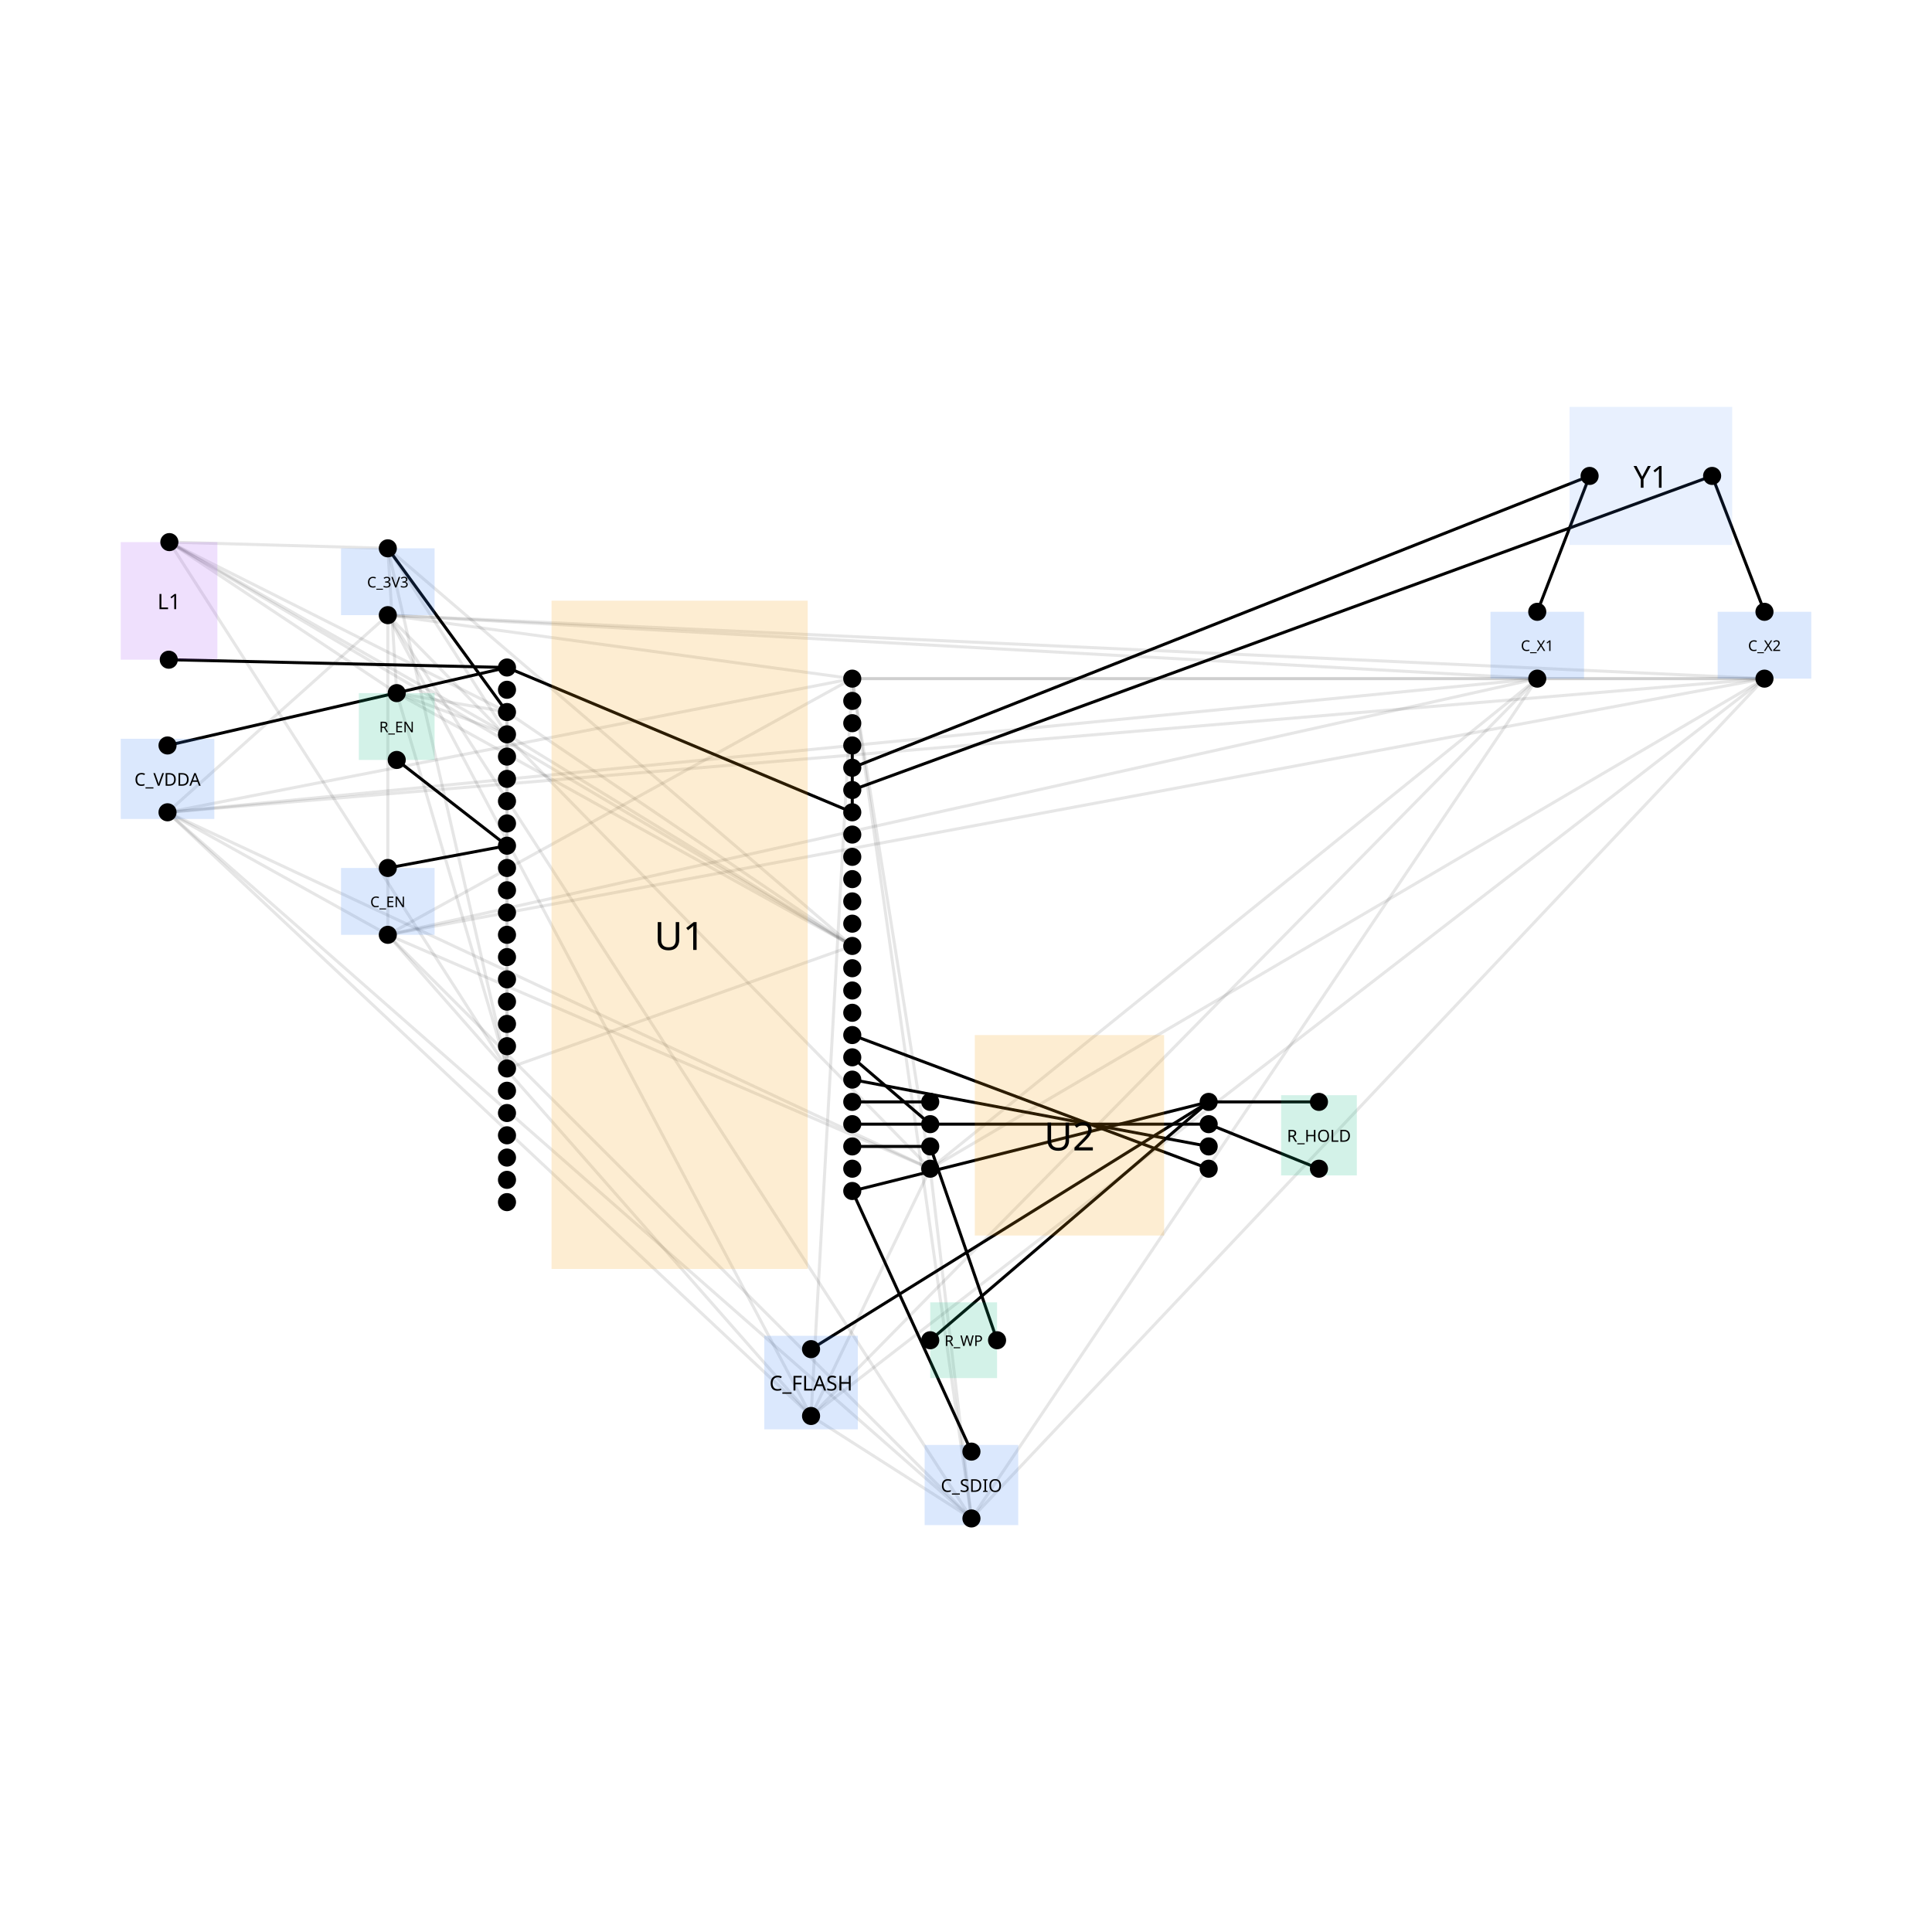
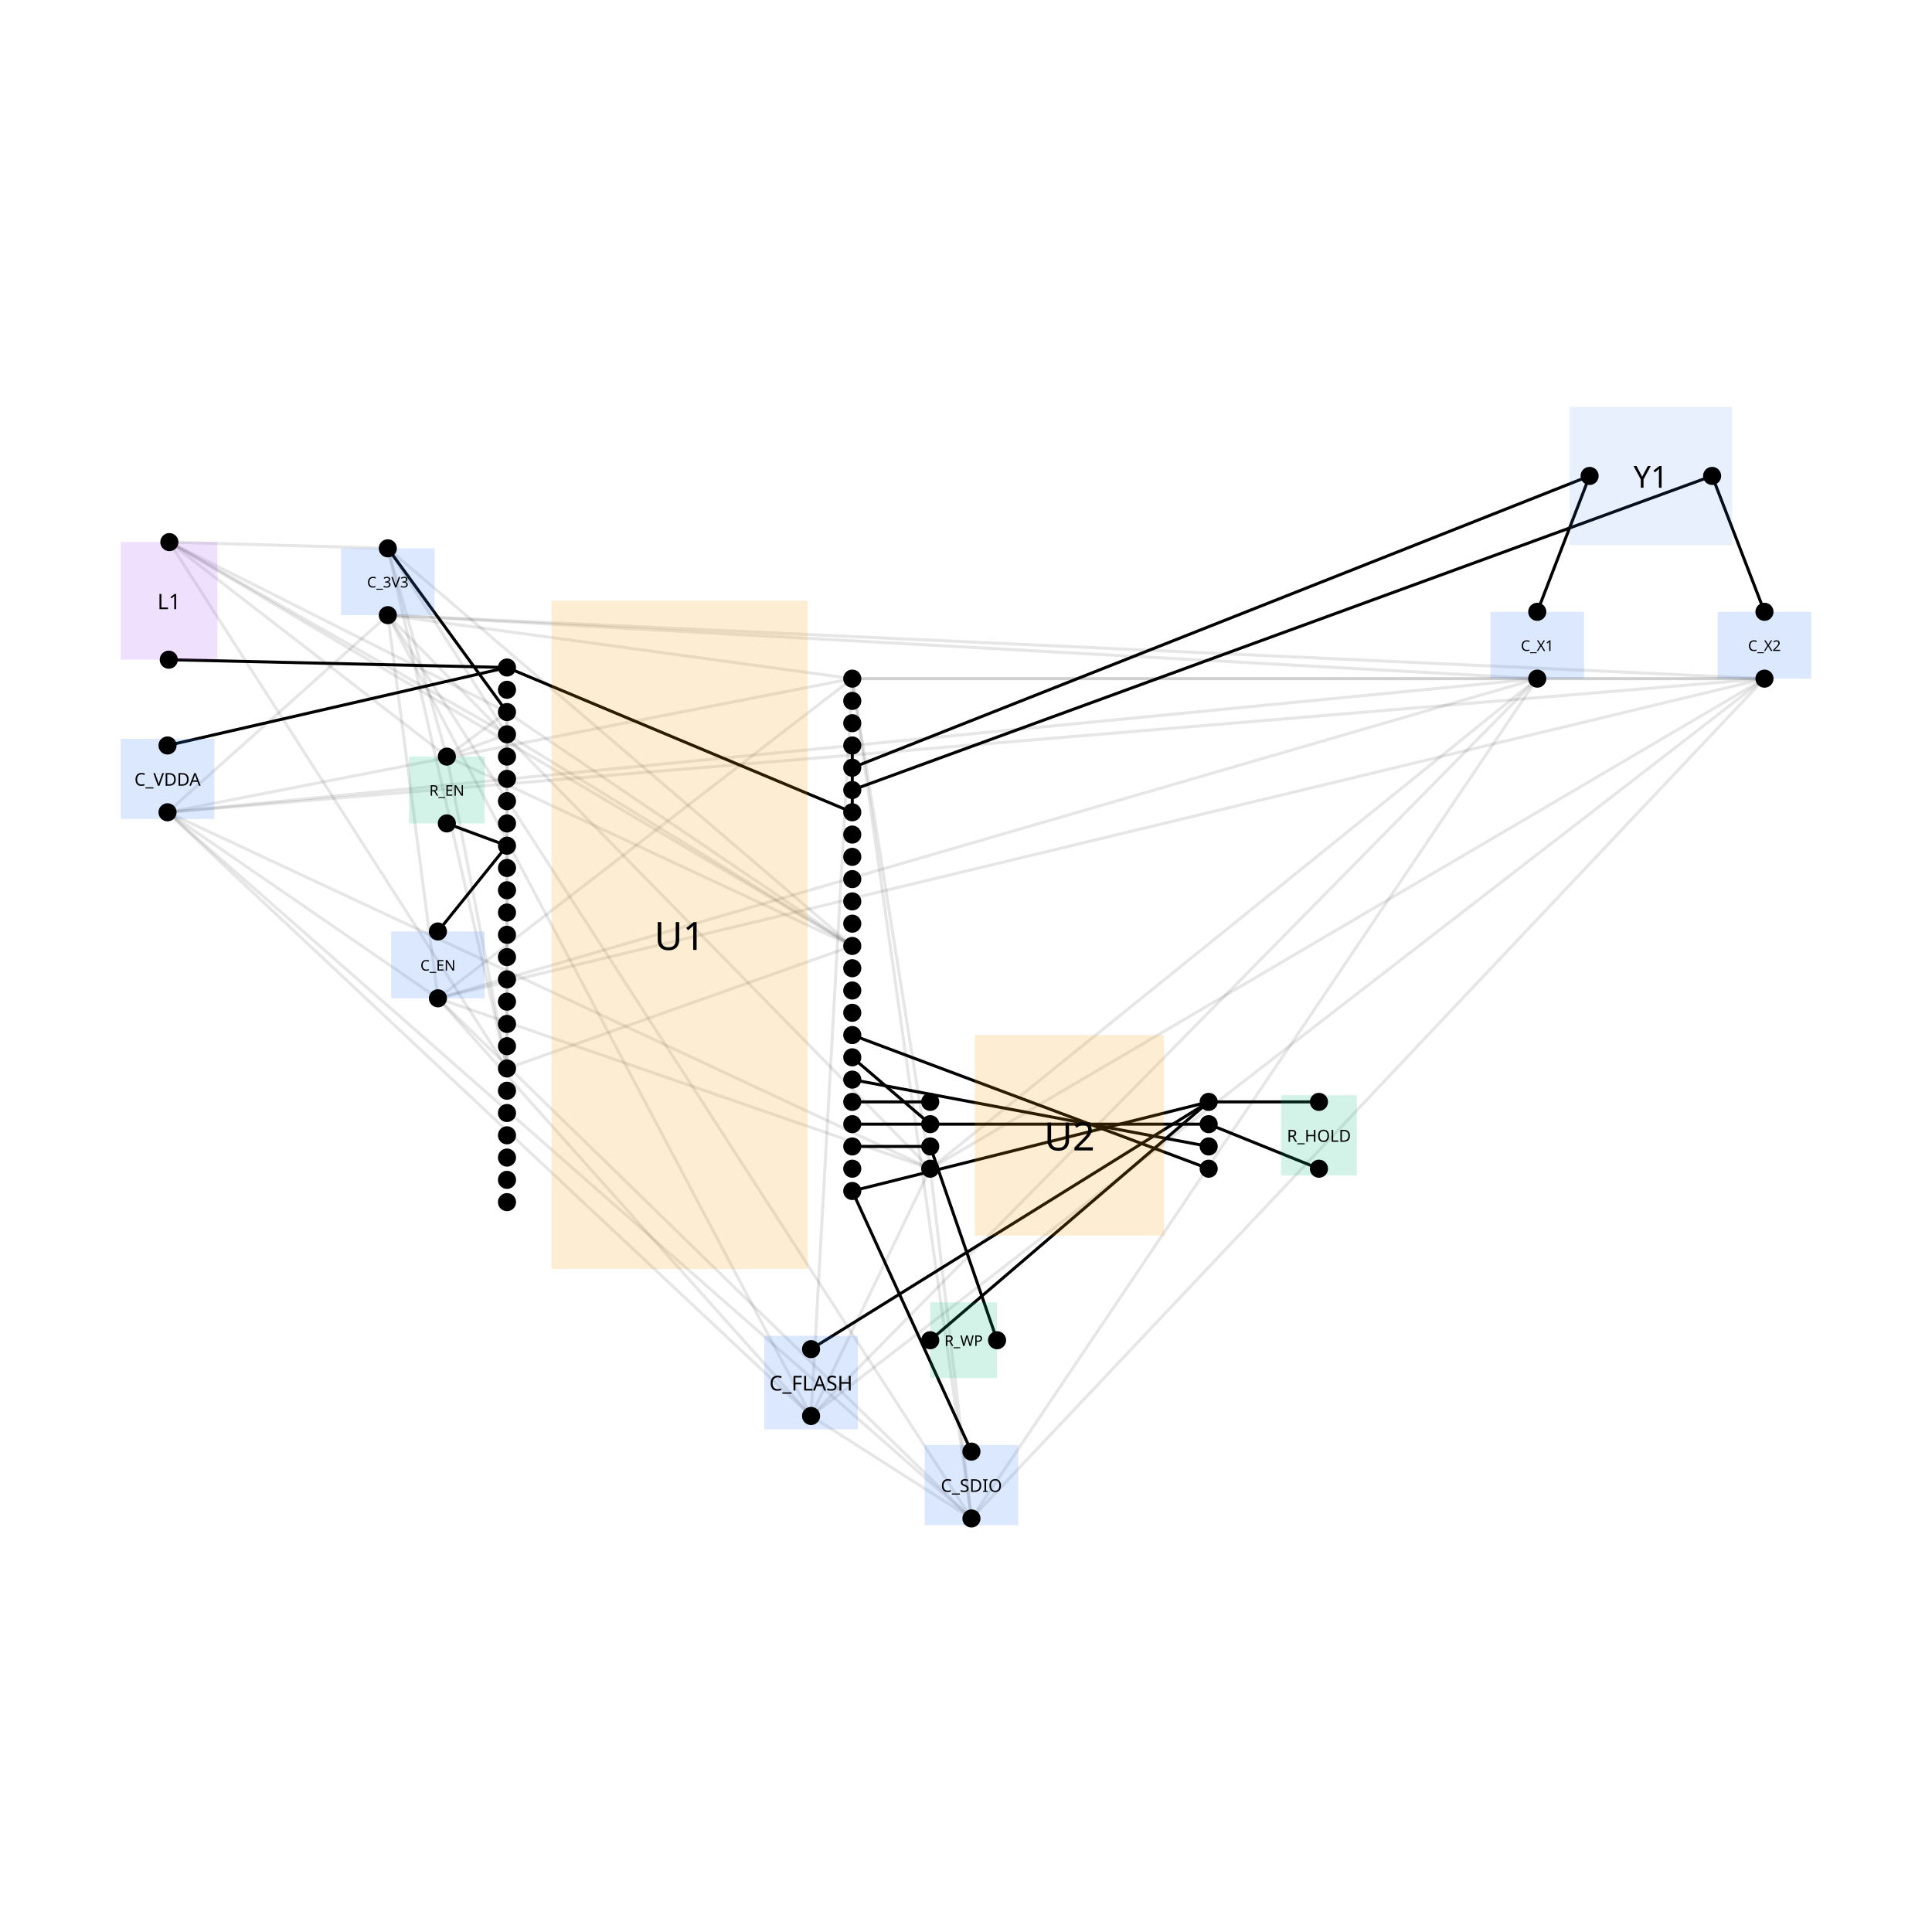
<svg xmlns="http://www.w3.org/2000/svg" width="640" height="640" viewBox="0 0 640 640">
  <rect width="100%" height="100%" fill="white" />
  <g>
    <polyline data-points="-3.0700000000000003,2.8871638750000015 -3.0700000000000003,2.6871638750000013" data-type="line" data-label="" points="167.946,235.877 167.946,243.256" fill="none" stroke="rgba(0,0,0,0.1)" stroke-width="1px" />
  </g>
  <g>
    <polyline data-points="-3.0700000000000003,2.8871638750000015 -3.0700000000000003,-0.3128361249999998" data-type="line" data-label="" points="167.946,235.877 167.946,353.944" fill="none" stroke="rgba(0,0,0,0.1)" stroke-width="1px" />
  </g>
  <g>
    <polyline data-points="-3.0700000000000003,2.8871638750000015 0.03000000000000025,0.7871638749999994" data-type="line" data-label="" points="167.946,235.877 282.324,313.359" fill="none" stroke="rgba(0,0,0,0.1)" stroke-width="1px" />
  </g>
  <g>
    <polyline data-points="-3.0700000000000003,2.8871638750000015 -6.101245799999999,4.412988875000001" data-type="line" data-label="" points="167.946,235.877 56.105,179.58" fill="none" stroke="rgba(0,0,0,0.1)" stroke-width="1px" />
  </g>
  <g>
-     <polyline data-points="-3.0700000000000003,2.8871638750000015 -4.0600000000000005,3.0571638750000014" data-type="line" data-label="" points="167.946,235.877 131.419,229.604" fill="none" stroke="rgba(0,0,0,0.1)" stroke-width="1px" />
+     <polyline data-points="-3.0700000000000003,2.8871638750000015 -3.61,2.487163875000001" data-type="line" data-label="" points="167.946,235.877 148.022,250.635" fill="none" stroke="rgba(0,0,0,0.1)" stroke-width="1px" />
  </g>
  <g>
    <polyline data-points="-3.0700000000000003,2.8871638750000015 -4.140000000000001,4.357163875000001" data-type="line" data-label="" points="167.946,235.877 128.467,181.639" fill="none" stroke="rgba(0,0,0,0.1)" stroke-width="1px" />
  </g>
  <g>
    <polyline data-points="-3.0700000000000003,2.6871638750000013 -3.0700000000000003,-0.3128361249999998" data-type="line" data-label="" points="167.946,243.256 167.946,353.944" fill="none" stroke="rgba(0,0,0,0.1)" stroke-width="1px" />
  </g>
  <g>
    <polyline data-points="-3.0700000000000003,2.6871638750000013 0.03000000000000025,0.7871638749999994" data-type="line" data-label="" points="167.946,243.256 282.324,313.359" fill="none" stroke="rgba(0,0,0,0.1)" stroke-width="1px" />
  </g>
  <g>
    <polyline data-points="-3.0700000000000003,2.6871638750000013 -6.101245799999999,4.412988875000001" data-type="line" data-label="" points="167.946,243.256 56.105,179.58" fill="none" stroke="rgba(0,0,0,0.1)" stroke-width="1px" />
  </g>
  <g>
-     <polyline data-points="-3.0700000000000003,2.6871638750000013 -4.0600000000000005,3.0571638750000014" data-type="line" data-label="" points="167.946,243.256 131.419,229.604" fill="none" stroke="rgba(0,0,0,0.1)" stroke-width="1px" />
+     <polyline data-points="-3.0700000000000003,2.6871638750000013 -3.61,2.487163875000001" data-type="line" data-label="" points="167.946,243.256 148.022,250.635" fill="none" stroke="rgba(0,0,0,0.1)" stroke-width="1px" />
  </g>
  <g>
    <polyline data-points="-3.0700000000000003,2.6871638750000013 -4.140000000000001,4.357163875000001" data-type="line" data-label="" points="167.946,243.256 128.467,181.639" fill="none" stroke="rgba(0,0,0,0.1)" stroke-width="1px" />
  </g>
  <g>
    <polyline data-points="-3.0700000000000003,-0.3128361249999998 0.03000000000000025,0.7871638749999994" data-type="line" data-label="" points="167.946,353.944 282.324,313.359" fill="none" stroke="rgba(0,0,0,0.1)" stroke-width="1px" />
  </g>
  <g>
    <polyline data-points="-3.0700000000000003,-0.3128361249999998 -6.101245799999999,4.412988875000001" data-type="line" data-label="" points="167.946,353.944 56.105,179.58" fill="none" stroke="rgba(0,0,0,0.1)" stroke-width="1px" />
  </g>
  <g>
-     <polyline data-points="-3.0700000000000003,-0.3128361249999998 -4.0600000000000005,3.0571638750000014" data-type="line" data-label="" points="167.946,353.944 131.419,229.604" fill="none" stroke="rgba(0,0,0,0.1)" stroke-width="1px" />
+     <polyline data-points="-3.0700000000000003,-0.3128361249999998 -3.61,2.487163875000001" data-type="line" data-label="" points="167.946,353.944 148.022,250.635" fill="none" stroke="rgba(0,0,0,0.1)" stroke-width="1px" />
  </g>
  <g>
    <polyline data-points="-3.0700000000000003,-0.3128361249999998 -4.140000000000001,4.357163875000001" data-type="line" data-label="" points="167.946,353.944 128.467,181.639" fill="none" stroke="rgba(0,0,0,0.1)" stroke-width="1px" />
  </g>
  <g>
    <polyline data-points="0.03000000000000025,0.7871638749999994 -6.101245799999999,4.412988875000001" data-type="line" data-label="" points="282.324,313.359 56.105,179.58" fill="none" stroke="rgba(0,0,0,0.1)" stroke-width="1px" />
  </g>
  <g>
-     <polyline data-points="0.03000000000000025,0.7871638749999994 -4.0600000000000005,3.0571638750000014" data-type="line" data-label="" points="282.324,313.359 131.419,229.604" fill="none" stroke="rgba(0,0,0,0.1)" stroke-width="1px" />
+     <polyline data-points="0.03000000000000025,0.7871638749999994 -3.61,2.487163875000001" data-type="line" data-label="" points="282.324,313.359 148.022,250.635" fill="none" stroke="rgba(0,0,0,0.1)" stroke-width="1px" />
  </g>
  <g>
    <polyline data-points="0.03000000000000025,0.7871638749999994 -4.140000000000001,4.357163875000001" data-type="line" data-label="" points="282.324,313.359 128.467,181.639" fill="none" stroke="rgba(0,0,0,0.1)" stroke-width="1px" />
  </g>
  <g>
-     <polyline data-points="-6.101245799999999,4.412988875000001 -4.0600000000000005,3.0571638750000014" data-type="line" data-label="" points="56.105,179.58 131.419,229.604" fill="none" stroke="rgba(0,0,0,0.1)" stroke-width="1px" />
+     <polyline data-points="-6.101245799999999,4.412988875000001 -3.61,2.487163875000001" data-type="line" data-label="" points="56.105,179.58 148.022,250.635" fill="none" stroke="rgba(0,0,0,0.1)" stroke-width="1px" />
  </g>
  <g>
    <polyline data-points="-6.101245799999999,4.412988875000001 -4.140000000000001,4.357163875000001" data-type="line" data-label="" points="56.105,179.58 128.467,181.639" fill="none" stroke="rgba(0,0,0,0.1)" stroke-width="1px" />
  </g>
  <g>
-     <polyline data-points="-4.0600000000000005,3.0571638750000014 -4.140000000000001,4.357163875000001" data-type="line" data-label="" points="131.419,229.604 128.467,181.639" fill="none" stroke="rgba(0,0,0,0.1)" stroke-width="1px" />
+     <polyline data-points="-3.61,2.487163875000001 -4.140000000000001,4.357163875000001" data-type="line" data-label="" points="148.022,250.635 128.467,181.639" fill="none" stroke="rgba(0,0,0,0.1)" stroke-width="1px" />
  </g>
  <g>
    <polyline data-points="0.03000000000000025,3.1871638750000013 0.73,-1.2128361250000004" data-type="line" data-label="" points="282.324,224.808 308.152,387.151" fill="none" stroke="rgba(0,0,0,0.1)" stroke-width="1px" />
  </g>
  <g>
-     <polyline data-points="0.03000000000000025,3.1871638750000013 -4.140000000000001,0.8871638750000013" data-type="line" data-label="" points="282.324,224.808 128.467,309.669" fill="none" stroke="rgba(0,0,0,0.1)" stroke-width="1px" />
+     <polyline data-points="0.03000000000000025,3.1871638750000013 -3.69,0.3171638750000008" data-type="line" data-label="" points="282.324,224.808 145.071,330.7" fill="none" stroke="rgba(0,0,0,0.1)" stroke-width="1px" />
  </g>
  <g>
    <polyline data-points="0.03000000000000025,3.1871638750000013 6.1800000000000015,3.187163875" data-type="line" data-label="" points="282.324,224.808 509.236,224.808" fill="none" stroke="rgba(0,0,0,0.1)" stroke-width="1px" />
  </g>
  <g>
    <polyline data-points="0.03000000000000025,3.1871638750000013 8.22,3.187163875" data-type="line" data-label="" points="282.324,224.808 584.504,224.808" fill="none" stroke="rgba(0,0,0,0.1)" stroke-width="1px" />
  </g>
  <g>
    <polyline data-points="0.03000000000000025,3.1871638750000013 -6.117740700000001,1.9871638750000005" data-type="line" data-label="" points="282.324,224.808 55.496,269.083" fill="none" stroke="rgba(0,0,0,0.1)" stroke-width="1px" />
  </g>
  <g>
    <polyline data-points="0.03000000000000025,3.1871638750000013 -4.140000000000001,3.7571638750000016" data-type="line" data-label="" points="282.324,224.808 128.467,203.777" fill="none" stroke="rgba(0,0,0,0.1)" stroke-width="1px" />
  </g>
  <g>
    <polyline data-points="0.03000000000000025,3.1871638750000013 1.1,-4.352836125" data-type="line" data-label="" points="282.324,224.808 321.803,503.005" fill="none" stroke="rgba(0,0,0,0.1)" stroke-width="1px" />
  </g>
  <g>
    <polyline data-points="0.03000000000000025,3.1871638750000013 -0.33999999999999947,-3.4328361250000006" data-type="line" data-label="" points="282.324,224.808 268.673,469.06" fill="none" stroke="rgba(0,0,0,0.1)" stroke-width="1px" />
  </g>
  <g>
-     <polyline data-points="0.73,-1.2128361250000004 -4.140000000000001,0.8871638750000013" data-type="line" data-label="" points="308.152,387.151 128.467,309.669" fill="none" stroke="rgba(0,0,0,0.1)" stroke-width="1px" />
+     <polyline data-points="0.73,-1.2128361250000004 -3.69,0.3171638750000008" data-type="line" data-label="" points="308.152,387.151 145.071,330.7" fill="none" stroke="rgba(0,0,0,0.1)" stroke-width="1px" />
  </g>
  <g>
    <polyline data-points="0.73,-1.2128361250000004 6.1800000000000015,3.187163875" data-type="line" data-label="" points="308.152,387.151 509.236,224.808" fill="none" stroke="rgba(0,0,0,0.1)" stroke-width="1px" />
  </g>
  <g>
    <polyline data-points="0.73,-1.2128361250000004 8.22,3.187163875" data-type="line" data-label="" points="308.152,387.151 584.504,224.808" fill="none" stroke="rgba(0,0,0,0.1)" stroke-width="1px" />
  </g>
  <g>
    <polyline data-points="0.73,-1.2128361250000004 -6.117740700000001,1.9871638750000005" data-type="line" data-label="" points="308.152,387.151 55.496,269.083" fill="none" stroke="rgba(0,0,0,0.1)" stroke-width="1px" />
  </g>
  <g>
    <polyline data-points="0.73,-1.2128361250000004 -4.140000000000001,3.7571638750000016" data-type="line" data-label="" points="308.152,387.151 128.467,203.777" fill="none" stroke="rgba(0,0,0,0.1)" stroke-width="1px" />
  </g>
  <g>
    <polyline data-points="0.73,-1.2128361250000004 1.1,-4.352836125" data-type="line" data-label="" points="308.152,387.151 321.803,503.005" fill="none" stroke="rgba(0,0,0,0.1)" stroke-width="1px" />
  </g>
  <g>
    <polyline data-points="0.73,-1.2128361250000004 -0.33999999999999947,-3.4328361250000006" data-type="line" data-label="" points="308.152,387.151 268.673,469.06" fill="none" stroke="rgba(0,0,0,0.1)" stroke-width="1px" />
  </g>
  <g>
-     <polyline data-points="-4.140000000000001,0.8871638750000013 6.1800000000000015,3.187163875" data-type="line" data-label="" points="128.467,309.669 509.236,224.808" fill="none" stroke="rgba(0,0,0,0.1)" stroke-width="1px" />
-   </g>
-   <g>
-     <polyline data-points="-4.140000000000001,0.8871638750000013 8.22,3.187163875" data-type="line" data-label="" points="128.467,309.669 584.504,224.808" fill="none" stroke="rgba(0,0,0,0.1)" stroke-width="1px" />
-   </g>
-   <g>
-     <polyline data-points="-4.140000000000001,0.8871638750000013 -6.117740700000001,1.9871638750000005" data-type="line" data-label="" points="128.467,309.669 55.496,269.083" fill="none" stroke="rgba(0,0,0,0.1)" stroke-width="1px" />
-   </g>
-   <g>
-     <polyline data-points="-4.140000000000001,0.8871638750000013 -4.140000000000001,3.7571638750000016" data-type="line" data-label="" points="128.467,309.669 128.467,203.777" fill="none" stroke="rgba(0,0,0,0.1)" stroke-width="1px" />
-   </g>
-   <g>
-     <polyline data-points="-4.140000000000001,0.8871638750000013 1.1,-4.352836125" data-type="line" data-label="" points="128.467,309.669 321.803,503.005" fill="none" stroke="rgba(0,0,0,0.1)" stroke-width="1px" />
-   </g>
-   <g>
-     <polyline data-points="-4.140000000000001,0.8871638750000013 -0.33999999999999947,-3.4328361250000006" data-type="line" data-label="" points="128.467,309.669 268.673,469.06" fill="none" stroke="rgba(0,0,0,0.1)" stroke-width="1px" />
+     <polyline data-points="-3.69,0.3171638750000008 6.1800000000000015,3.187163875" data-type="line" data-label="" points="145.071,330.7 509.236,224.808" fill="none" stroke="rgba(0,0,0,0.1)" stroke-width="1px" />
+   </g>
+   <g>
+     <polyline data-points="-3.69,0.3171638750000008 8.22,3.187163875" data-type="line" data-label="" points="145.071,330.7 584.504,224.808" fill="none" stroke="rgba(0,0,0,0.1)" stroke-width="1px" />
+   </g>
+   <g>
+     <polyline data-points="-3.69,0.3171638750000008 -6.117740700000001,1.9871638750000005" data-type="line" data-label="" points="145.071,330.7 55.496,269.083" fill="none" stroke="rgba(0,0,0,0.1)" stroke-width="1px" />
+   </g>
+   <g>
+     <polyline data-points="-3.69,0.3171638750000008 -4.140000000000001,3.7571638750000016" data-type="line" data-label="" points="145.071,330.7 128.467,203.777" fill="none" stroke="rgba(0,0,0,0.1)" stroke-width="1px" />
+   </g>
+   <g>
+     <polyline data-points="-3.69,0.3171638750000008 1.1,-4.352836125" data-type="line" data-label="" points="145.071,330.7 321.803,503.005" fill="none" stroke="rgba(0,0,0,0.1)" stroke-width="1px" />
+   </g>
+   <g>
+     <polyline data-points="-3.69,0.3171638750000008 -0.33999999999999947,-3.4328361250000006" data-type="line" data-label="" points="145.071,330.7 268.673,469.06" fill="none" stroke="rgba(0,0,0,0.1)" stroke-width="1px" />
  </g>
  <g>
    <polyline data-points="6.1800000000000015,3.187163875 8.22,3.187163875" data-type="line" data-label="" points="509.236,224.808 584.504,224.808" fill="none" stroke="rgba(0,0,0,0.1)" stroke-width="1px" />
  </g>
  <g>
    <polyline data-points="6.1800000000000015,3.187163875 -6.117740700000001,1.9871638750000005" data-type="line" data-label="" points="509.236,224.808 55.496,269.083" fill="none" stroke="rgba(0,0,0,0.1)" stroke-width="1px" />
  </g>
  <g>
    <polyline data-points="6.1800000000000015,3.187163875 -4.140000000000001,3.7571638750000016" data-type="line" data-label="" points="509.236,224.808 128.467,203.777" fill="none" stroke="rgba(0,0,0,0.1)" stroke-width="1px" />
  </g>
  <g>
    <polyline data-points="6.1800000000000015,3.187163875 1.1,-4.352836125" data-type="line" data-label="" points="509.236,224.808 321.803,503.005" fill="none" stroke="rgba(0,0,0,0.1)" stroke-width="1px" />
  </g>
  <g>
    <polyline data-points="6.1800000000000015,3.187163875 -0.33999999999999947,-3.4328361250000006" data-type="line" data-label="" points="509.236,224.808 268.673,469.06" fill="none" stroke="rgba(0,0,0,0.1)" stroke-width="1px" />
  </g>
  <g>
    <polyline data-points="8.22,3.187163875 -6.117740700000001,1.9871638750000005" data-type="line" data-label="" points="584.504,224.808 55.496,269.083" fill="none" stroke="rgba(0,0,0,0.1)" stroke-width="1px" />
  </g>
  <g>
    <polyline data-points="8.22,3.187163875 -4.140000000000001,3.7571638750000016" data-type="line" data-label="" points="584.504,224.808 128.467,203.777" fill="none" stroke="rgba(0,0,0,0.1)" stroke-width="1px" />
  </g>
  <g>
    <polyline data-points="8.22,3.187163875 1.1,-4.352836125" data-type="line" data-label="" points="584.504,224.808 321.803,503.005" fill="none" stroke="rgba(0,0,0,0.1)" stroke-width="1px" />
  </g>
  <g>
    <polyline data-points="8.22,3.187163875 -0.33999999999999947,-3.4328361250000006" data-type="line" data-label="" points="584.504,224.808 268.673,469.06" fill="none" stroke="rgba(0,0,0,0.1)" stroke-width="1px" />
  </g>
  <g>
    <polyline data-points="-6.117740700000001,1.9871638750000005 -4.140000000000001,3.7571638750000016" data-type="line" data-label="" points="55.496,269.083 128.467,203.777" fill="none" stroke="rgba(0,0,0,0.1)" stroke-width="1px" />
  </g>
  <g>
    <polyline data-points="-6.117740700000001,1.9871638750000005 1.1,-4.352836125" data-type="line" data-label="" points="55.496,269.083 321.803,503.005" fill="none" stroke="rgba(0,0,0,0.1)" stroke-width="1px" />
  </g>
  <g>
    <polyline data-points="-6.117740700000001,1.9871638750000005 -0.33999999999999947,-3.4328361250000006" data-type="line" data-label="" points="55.496,269.083 268.673,469.06" fill="none" stroke="rgba(0,0,0,0.1)" stroke-width="1px" />
  </g>
  <g>
    <polyline data-points="-4.140000000000001,3.7571638750000016 1.1,-4.352836125" data-type="line" data-label="" points="128.467,203.777 321.803,503.005" fill="none" stroke="rgba(0,0,0,0.1)" stroke-width="1px" />
  </g>
  <g>
    <polyline data-points="-4.140000000000001,3.7571638750000016 -0.33999999999999947,-3.4328361250000006" data-type="line" data-label="" points="128.467,203.777 268.673,469.06" fill="none" stroke="rgba(0,0,0,0.1)" stroke-width="1px" />
  </g>
  <g>
    <polyline data-points="1.1,-4.352836125 -0.33999999999999947,-3.4328361250000006" data-type="line" data-label="" points="321.803,503.005 268.673,469.06" fill="none" stroke="rgba(0,0,0,0.1)" stroke-width="1px" />
  </g>
  <g>
    <polyline data-points="-6.1064948999999995,3.3571638750000004 -3.0700000000000003,3.287163875000001" data-type="line" data-label="" points="55.911,218.536 167.946,221.118" fill="none" stroke="black" stroke-width="1px" />
  </g>
  <g>
    <polyline data-points="-3.0700000000000003,3.287163875000001 0.03000000000000025,1.9871638750000005" data-type="line" data-label="" points="167.946,221.118 282.324,269.083" fill="none" stroke="black" stroke-width="1px" />
  </g>
  <g>
    <polyline data-points="0.03000000000000025,1.9871638750000005 0.03000000000000025,2.587163875000001" data-type="line" data-label="" points="282.324,269.083 282.324,246.946" fill="none" stroke="black" stroke-width="1px" />
  </g>
  <g>
    <polyline data-points="-3.0700000000000003,3.287163875000001 -6.117740700000001,2.5871638750000003" data-type="line" data-label="" points="167.946,221.118 55.496,246.946" fill="none" stroke="black" stroke-width="1px" />
  </g>
  <g>
    <polyline data-points="-3.0700000000000003,2.8871638750000015 -4.140000000000001,4.357163875000001" data-type="line" data-label="" points="167.946,235.877 128.467,181.639" fill="none" stroke="black" stroke-width="1px" />
  </g>
  <g>
-     <polyline data-points="-4.0600000000000005,2.4571638750000018 -3.0700000000000003,1.6871638750000013" data-type="line" data-label="" points="131.419,251.742 167.946,280.152" fill="none" stroke="black" stroke-width="1px" />
-   </g>
-   <g>
-     <polyline data-points="-3.0700000000000003,1.6871638750000013 -4.140000000000001,1.4871638750000014" data-type="line" data-label="" points="167.946,280.152 128.467,287.531" fill="none" stroke="black" stroke-width="1px" />
+     <polyline data-points="-3.61,1.8871638750000013 -3.0700000000000003,1.6871638750000013" data-type="line" data-label="" points="148.022,272.773 167.946,280.152" fill="none" stroke="black" stroke-width="1px" />
+   </g>
+   <g>
+     <polyline data-points="-3.0700000000000003,1.6871638750000013 -3.69,0.9171638750000008" data-type="line" data-label="" points="167.946,280.152 145.071,308.562" fill="none" stroke="black" stroke-width="1px" />
  </g>
  <g>
    <polyline data-points="0.03000000000000025,-1.4128361250000003 1.1,-3.752836125" data-type="line" data-label="" points="282.324,394.53 321.803,480.867" fill="none" stroke="black" stroke-width="1px" />
  </g>
  <g>
    <polyline data-points="0.03000000000000025,-1.4128361250000003 3.23,-0.6128361250000003" data-type="line" data-label="" points="282.324,394.53 400.392,365.013" fill="none" stroke="black" stroke-width="1px" />
  </g>
  <g>
    <polyline data-points="3.23,-0.6128361250000003 -0.33999999999999936,-2.832836125000001" data-type="line" data-label="" points="400.392,365.013 268.673,446.923" fill="none" stroke="black" stroke-width="1px" />
  </g>
  <g>
    <polyline data-points="0.7300000000000002,-2.752836125 3.23,-0.6128361250000003" data-type="line" data-label="" points="308.152,443.971 400.392,365.013" fill="none" stroke="black" stroke-width="1px" />
  </g>
  <g>
    <polyline data-points="4.220000000000001,-0.6128361250000003 3.23,-0.6128361250000003" data-type="line" data-label="" points="436.919,365.013 400.392,365.013" fill="none" stroke="black" stroke-width="1px" />
  </g>
  <g>
    <polyline data-points="0.03000000000000025,-1.0128361250000004 0.73,-1.0128361250000002" data-type="line" data-label="" points="282.324,379.772 308.152,379.772" fill="none" stroke="black" stroke-width="1px" />
  </g>
  <g>
    <polyline data-points="0.73,-1.0128361250000002 1.3300000000000003,-2.752836125" data-type="line" data-label="" points="308.152,379.772 330.289,443.971" fill="none" stroke="black" stroke-width="1px" />
  </g>
  <g>
    <polyline data-points="0.03000000000000025,-0.8128361250000002 3.23,-0.8128361250000004" data-type="line" data-label="" points="282.324,372.393 400.392,372.393" fill="none" stroke="black" stroke-width="1px" />
  </g>
  <g>
    <polyline data-points="3.23,-0.8128361250000004 4.220000000000001,-1.2128361250000004" data-type="line" data-label="" points="400.392,372.393 436.919,387.151" fill="none" stroke="black" stroke-width="1px" />
  </g>
  <g>
    <polyline data-points="0.03000000000000025,-0.6128361250000003 0.73,-0.6128361250000003" data-type="line" data-label="" points="282.324,365.013 308.152,365.013" fill="none" stroke="black" stroke-width="1px" />
  </g>
  <g>
    <polyline data-points="0.03000000000000025,-0.41283612500000033 3.23,-1.0128361250000004" data-type="line" data-label="" points="282.324,357.634 400.392,379.772" fill="none" stroke="black" stroke-width="1px" />
  </g>
  <g>
    <polyline data-points="0.03000000000000025,-0.21283612500000038 0.73,-0.8128361250000002" data-type="line" data-label="" points="282.324,350.255 308.152,372.393" fill="none" stroke="black" stroke-width="1px" />
  </g>
  <g>
    <polyline data-points="0.03000000000000025,-0.01283612500000042 3.23,-1.2128361250000004" data-type="line" data-label="" points="282.324,342.876 400.392,387.151" fill="none" stroke="black" stroke-width="1px" />
  </g>
  <g>
    <polyline data-points="0.03000000000000025,2.1871638750000004 7.750000000000001,5.007163875" data-type="line" data-label="" points="282.324,261.704 567.162,157.657" fill="none" stroke="black" stroke-width="1px" />
  </g>
  <g>
    <polyline data-points="7.750000000000001,5.007163875 8.22,3.7871638749999996" data-type="line" data-label="" points="567.162,157.657 584.504,202.67" fill="none" stroke="black" stroke-width="1px" />
  </g>
  <g>
    <polyline data-points="0.03000000000000025,2.3871638750000006 6.650000000000001,5.007163875" data-type="line" data-label="" points="282.324,254.325 526.577,157.657" fill="none" stroke="black" stroke-width="1px" />
  </g>
  <g>
    <polyline data-points="6.650000000000001,5.007163875 6.1800000000000015,3.7871638749999996" data-type="line" data-label="" points="526.577,157.657 509.236,202.67" fill="none" stroke="black" stroke-width="1px" />
  </g>
  <g>
    <rect data-type="rect" data-label="U1" data-x="-1.52" data-y="0.8871638750000004" x="182.705" y="198.981" width="84.861" height="221.377" fill="rgba(245, 158, 11, 0.18)" stroke="none" stroke-width="0.027" />
  </g>
  <g>
    <rect data-type="rect" data-label="U2" data-x="1.98" data-y="-0.9128361250000003" x="322.91" y="342.876" width="62.723" height="66.413" fill="rgba(245, 158, 11, 0.18)" stroke="none" stroke-width="0.027" />
  </g>
  <g>
    <rect data-type="rect" data-label="Y1" data-x="7.200000000000001" data-y="5.007163875" x="519.935" y="134.781" width="53.868" height="45.751" fill="rgba(59, 130, 246, 0.12)" stroke="none" stroke-width="0.027" />
  </g>
  <g>
    <rect data-type="rect" data-label="L1" data-x="-6.103870349999999" data-y="3.8850763750000006" x="40" y="179.585" width="32.016" height="38.945" fill="rgba(168, 85, 247, 0.18)" stroke="none" stroke-width="0.027" />
  </g>
  <g>
-     <rect data-type="rect" data-label="R_EN" data-x="-4.0600000000000005" data-y="2.7571638750000016" x="118.874" y="229.604" width="25.089" height="22.138" fill="rgba(16, 185, 129, 0.18)" stroke="none" stroke-width="0.027" />
+     <rect data-type="rect" data-label="R_EN" data-x="-3.61" data-y="2.1871638750000013" x="135.478" y="250.635" width="25.089" height="22.138" fill="rgba(16, 185, 129, 0.18)" stroke="none" stroke-width="0.027" />
  </g>
  <g>
    <rect data-type="rect" data-label="R_WP" data-x="1.0300000000000002" data-y="-2.752836125" x="308.152" y="431.426" width="22.138" height="25.089" fill="rgba(16, 185, 129, 0.18)" stroke="none" stroke-width="0.027" />
  </g>
  <g>
    <rect data-type="rect" data-label="R_HOLD" data-x="4.220000000000001" data-y="-0.9128361250000003" x="424.374" y="362.8" width="25.089" height="26.565" fill="rgba(16, 185, 129, 0.18)" stroke="none" stroke-width="0.027" />
  </g>
  <g>
-     <rect data-type="rect" data-label="C_EN" data-x="-4.140000000000001" data-y="1.1871638750000013" x="112.971" y="287.531" width="30.993" height="22.138" fill="rgba(59, 130, 246, 0.18)" stroke="none" stroke-width="0.027" />
+     <rect data-type="rect" data-label="C_EN" data-x="-3.69" data-y="0.6171638750000008" x="129.574" y="308.562" width="30.993" height="22.138" fill="rgba(59, 130, 246, 0.18)" stroke="none" stroke-width="0.027" />
  </g>
  <g>
    <rect data-type="rect" data-label="C_X1" data-x="6.1800000000000015" data-y="3.487163875" x="493.739" y="202.67" width="30.993" height="22.138" fill="rgba(59, 130, 246, 0.18)" stroke="none" stroke-width="0.027" />
  </g>
  <g>
    <rect data-type="rect" data-label="C_X2" data-x="8.22" data-y="3.487163875" x="569.007" y="202.67" width="30.993" height="22.138" fill="rgba(59, 130, 246, 0.18)" stroke="none" stroke-width="0.027" />
  </g>
  <g>
    <rect data-type="rect" data-label="C_VDDA" data-x="-6.117740700000001" data-y="2.2871638750000005" x="40" y="244.732" width="30.993" height="26.565" fill="rgba(59, 130, 246, 0.18)" stroke="none" stroke-width="0.027" />
  </g>
  <g>
    <rect data-type="rect" data-label="C_3V3" data-x="-4.140000000000001" data-y="4.057163875000001" x="112.971" y="181.639" width="30.993" height="22.138" fill="rgba(59, 130, 246, 0.18)" stroke="none" stroke-width="0.027" />
  </g>
  <g>
    <rect data-type="rect" data-label="C_SDIO" data-x="1.1" data-y="-4.052836125" x="306.307" y="478.653" width="30.993" height="26.565" fill="rgba(59, 130, 246, 0.18)" stroke="none" stroke-width="0.027" />
  </g>
  <g>
    <rect data-type="rect" data-label="C_FLASH" data-x="-0.3399999999999994" data-y="-3.1328361250000007" x="253.176" y="442.495" width="30.993" height="30.993" fill="rgba(59, 130, 246, 0.18)" stroke="none" stroke-width="0.027" />
  </g>
  <text data-type="text" data-label="U1" data-x="-1.52" data-y="0.8871638750000004" x="225.135" y="309.669" fill="black" font-size="12.914" font-family="sans-serif" text-anchor="middle" dominant-baseline="central">U1</text>
  <text data-type="text" data-label="U2" data-x="1.98" data-y="-0.9128361250000003" x="354.272" y="376.082" fill="black" font-size="12.914" font-family="sans-serif" text-anchor="middle" dominant-baseline="central">U2</text>
  <text data-type="text" data-label="Y1" data-x="7.200000000000001" data-y="5.007163875" x="546.87" y="157.657" fill="black" font-size="10.065" font-family="sans-serif" text-anchor="middle" dominant-baseline="central">Y1</text>
  <text data-type="text" data-label="L1" data-x="-6.103870349999999" data-y="3.8850763750000006" x="56.008" y="199.058" fill="black" font-size="7.044" font-family="sans-serif" text-anchor="middle" dominant-baseline="central">L1</text>
-   <text data-type="text" data-label="R_EN" data-x="-4.0600000000000005" data-y="2.7571638750000016" x="131.419" y="240.673" fill="black" font-size="4.87" font-family="sans-serif" text-anchor="middle" dominant-baseline="central">R_EN</text>
+   <text data-type="text" data-label="R_EN" data-x="-3.61" data-y="2.1871638750000013" x="148.022" y="261.704" fill="black" font-size="4.87" font-family="sans-serif" text-anchor="middle" dominant-baseline="central">R_EN</text>
  <text data-type="text" data-label="R_WP" data-x="1.0300000000000002" data-y="-2.752836125" x="319.22" y="443.971" fill="black" font-size="4.87" font-family="sans-serif" text-anchor="middle" dominant-baseline="central">R_WP</text>
  <text data-type="text" data-label="R_HOLD" data-x="4.220000000000001" data-y="-0.9128361250000003" x="436.919" y="376.082" fill="black" font-size="5.52" font-family="sans-serif" text-anchor="middle" dominant-baseline="central">R_HOLD</text>
-   <text data-type="text" data-label="C_EN" data-x="-4.140000000000001" data-y="1.1871638750000013" x="128.467" y="298.6" fill="black" font-size="4.87" font-family="sans-serif" text-anchor="middle" dominant-baseline="central">C_EN</text>
+   <text data-type="text" data-label="C_EN" data-x="-3.69" data-y="0.6171638750000008" x="145.071" y="319.631" fill="black" font-size="4.87" font-family="sans-serif" text-anchor="middle" dominant-baseline="central">C_EN</text>
  <text data-type="text" data-label="C_X1" data-x="6.1800000000000015" data-y="3.487163875" x="509.236" y="213.739" fill="black" font-size="4.87" font-family="sans-serif" text-anchor="middle" dominant-baseline="central">C_X1</text>
  <text data-type="text" data-label="C_X2" data-x="8.22" data-y="3.487163875" x="584.504" y="213.739" fill="black" font-size="4.87" font-family="sans-serif" text-anchor="middle" dominant-baseline="central">C_X2</text>
  <text data-type="text" data-label="C_VDDA" data-x="-6.117740700000001" data-y="2.2871638750000005" x="55.496" y="258.014" fill="black" font-size="5.844" font-family="sans-serif" text-anchor="middle" dominant-baseline="central">C_VDDA</text>
  <text data-type="text" data-label="C_3V3" data-x="-4.140000000000001" data-y="4.057163875000001" x="128.467" y="192.708" fill="black" font-size="4.87" font-family="sans-serif" text-anchor="middle" dominant-baseline="central">C_3V3</text>
  <text data-type="text" data-label="C_SDIO" data-x="1.1" data-y="-4.052836125" x="321.803" y="491.936" fill="black" font-size="5.844" font-family="sans-serif" text-anchor="middle" dominant-baseline="central">C_SDIO</text>
  <text data-type="text" data-label="C_FLASH" data-x="-0.3399999999999994" data-y="-3.1328361250000007" x="268.673" y="457.992" fill="black" font-size="6.818" font-family="sans-serif" text-anchor="middle" dominant-baseline="central">C_FLASH</text>
  <g>
    <circle data-type="point" data-label="U1.1" data-x="-3.0700000000000003" data-y="3.287163875000001" cx="167.946" cy="221.118" r="3" fill="black" />
  </g>
  <g>
    <circle data-type="point" data-label="U1.2" data-x="-3.0700000000000003" data-y="3.087163875000001" cx="167.946" cy="228.498" r="3" fill="black" />
  </g>
  <g>
    <circle data-type="point" data-label="U1.3 (unnamedsubcircuitsubcircuit_source_group_0_connectivity_net0)" data-x="-3.0700000000000003" data-y="2.8871638750000015" cx="167.946" cy="235.877" r="3" fill="black" />
  </g>
  <g>
    <circle data-type="point" data-label="U1.4 (unnamedsubcircuitsubcircuit_source_group_0_connectivity_net0)" data-x="-3.0700000000000003" data-y="2.6871638750000013" cx="167.946" cy="243.256" r="3" fill="black" />
  </g>
  <g>
    <circle data-type="point" data-label="U1.5" data-x="-3.0700000000000003" data-y="2.487163875000001" cx="167.946" cy="250.635" r="3" fill="black" />
  </g>
  <g>
    <circle data-type="point" data-label="U1.6" data-x="-3.0700000000000003" data-y="2.287163875000001" cx="167.946" cy="258.014" r="3" fill="black" />
  </g>
  <g>
    <circle data-type="point" data-label="U1.7" data-x="-3.0700000000000003" data-y="2.0871638750000012" cx="167.946" cy="265.394" r="3" fill="black" />
  </g>
  <g>
    <circle data-type="point" data-label="U1.8" data-x="-3.0700000000000003" data-y="1.8871638750000013" cx="167.946" cy="272.773" r="3" fill="black" />
  </g>
  <g>
    <circle data-type="point" data-label="U1.9" data-x="-3.0700000000000003" data-y="1.6871638750000013" cx="167.946" cy="280.152" r="3" fill="black" />
  </g>
  <g>
    <circle data-type="point" data-label="U1.10" data-x="-3.0700000000000003" data-y="1.4871638750000014" cx="167.946" cy="287.531" r="3" fill="black" />
  </g>
  <g>
    <circle data-type="point" data-label="U1.11" data-x="-3.0700000000000003" data-y="1.2871638750000014" cx="167.946" cy="294.911" r="3" fill="black" />
  </g>
  <g>
    <circle data-type="point" data-label="U1.12" data-x="-3.0700000000000003" data-y="1.0871638750000014" cx="167.946" cy="302.29" r="3" fill="black" />
  </g>
  <g>
    <circle data-type="point" data-label="U1.13" data-x="-3.0700000000000003" data-y="0.8871638750000013" cx="167.946" cy="309.669" r="3" fill="black" />
  </g>
  <g>
    <circle data-type="point" data-label="U1.14" data-x="-3.0700000000000003" data-y="0.6871638750000011" cx="167.946" cy="317.048" r="3" fill="black" />
  </g>
  <g>
    <circle data-type="point" data-label="U1.15" data-x="-3.0700000000000003" data-y="0.4871638750000009" cx="167.946" cy="324.428" r="3" fill="black" />
  </g>
  <g>
    <circle data-type="point" data-label="U1.16" data-x="-3.0700000000000003" data-y="0.28716387500000073" cx="167.946" cy="331.807" r="3" fill="black" />
  </g>
  <g>
    <circle data-type="point" data-label="U1.17" data-x="-3.0700000000000003" data-y="0.08716387500000056" cx="167.946" cy="339.186" r="3" fill="black" />
  </g>
  <g>
    <circle data-type="point" data-label="U1.18" data-x="-3.0700000000000003" data-y="-0.11283612499999962" cx="167.946" cy="346.565" r="3" fill="black" />
  </g>
  <g>
    <circle data-type="point" data-label="U1.19 (unnamedsubcircuitsubcircuit_source_group_0_connectivity_net0)" data-x="-3.0700000000000003" data-y="-0.3128361249999998" cx="167.946" cy="353.944" r="3" fill="black" />
  </g>
  <g>
    <circle data-type="point" data-label="U1.20" data-x="-3.0700000000000003" data-y="-0.512836125" cx="167.946" cy="361.324" r="3" fill="black" />
  </g>
  <g>
    <circle data-type="point" data-label="U1.21" data-x="-3.0700000000000003" data-y="-0.7128361249999997" cx="167.946" cy="368.703" r="3" fill="black" />
  </g>
  <g>
    <circle data-type="point" data-label="U1.22" data-x="-3.0700000000000003" data-y="-0.9128361249999999" cx="167.946" cy="376.082" r="3" fill="black" />
  </g>
  <g>
    <circle data-type="point" data-label="U1.23" data-x="-3.0700000000000003" data-y="-1.112836125" cx="167.946" cy="383.461" r="3" fill="black" />
  </g>
  <g>
    <circle data-type="point" data-label="U1.24" data-x="-3.0700000000000003" data-y="-1.3128361250000002" cx="167.946" cy="390.841" r="3" fill="black" />
  </g>
  <g>
    <circle data-type="point" data-label="U1.25" data-x="-3.0700000000000003" data-y="-1.5128361250000004" cx="167.946" cy="398.22" r="3" fill="black" />
  </g>
  <g>
    <circle data-type="point" data-label="U1.26" data-x="0.03000000000000025" data-y="-1.4128361250000003" cx="282.324" cy="394.53" r="3" fill="black" />
  </g>
  <g>
    <circle data-type="point" data-label="U1.27" data-x="0.03000000000000025" data-y="-1.2128361250000002" cx="282.324" cy="387.151" r="3" fill="black" />
  </g>
  <g>
    <circle data-type="point" data-label="U1.28" data-x="0.03000000000000025" data-y="-1.0128361250000004" cx="282.324" cy="379.772" r="3" fill="black" />
  </g>
  <g>
    <circle data-type="point" data-label="U1.29" data-x="0.03000000000000025" data-y="-0.8128361250000002" cx="282.324" cy="372.393" r="3" fill="black" />
  </g>
  <g>
    <circle data-type="point" data-label="U1.30" data-x="0.03000000000000025" data-y="-0.6128361250000003" cx="282.324" cy="365.013" r="3" fill="black" />
  </g>
  <g>
    <circle data-type="point" data-label="U1.31" data-x="0.03000000000000025" data-y="-0.41283612500000033" cx="282.324" cy="357.634" r="3" fill="black" />
  </g>
  <g>
    <circle data-type="point" data-label="U1.32" data-x="0.03000000000000025" data-y="-0.21283612500000038" cx="282.324" cy="350.255" r="3" fill="black" />
  </g>
  <g>
    <circle data-type="point" data-label="U1.33" data-x="0.03000000000000025" data-y="-0.01283612500000042" cx="282.324" cy="342.876" r="3" fill="black" />
  </g>
  <g>
    <circle data-type="point" data-label="U1.34" data-x="0.03000000000000025" data-y="0.18716387499999954" cx="282.324" cy="335.496" r="3" fill="black" />
  </g>
  <g>
    <circle data-type="point" data-label="U1.35" data-x="0.03000000000000025" data-y="0.3871638749999995" cx="282.324" cy="328.117" r="3" fill="black" />
  </g>
  <g>
    <circle data-type="point" data-label="U1.36" data-x="0.03000000000000025" data-y="0.5871638749999994" cx="282.324" cy="320.738" r="3" fill="black" />
  </g>
  <g>
    <circle data-type="point" data-label="U1.37 (unnamedsubcircuitsubcircuit_source_group_0_connectivity_net0)" data-x="0.03000000000000025" data-y="0.7871638749999994" cx="282.324" cy="313.359" r="3" fill="black" />
  </g>
  <g>
    <circle data-type="point" data-label="U1.38" data-x="0.03000000000000025" data-y="0.9871638749999996" cx="282.324" cy="305.979" r="3" fill="black" />
  </g>
  <g>
    <circle data-type="point" data-label="U1.39" data-x="0.03000000000000025" data-y="1.1871638749999998" cx="282.324" cy="298.6" r="3" fill="black" />
  </g>
  <g>
    <circle data-type="point" data-label="U1.40" data-x="0.03000000000000025" data-y="1.387163875" cx="282.324" cy="291.221" r="3" fill="black" />
  </g>
  <g>
    <circle data-type="point" data-label="U1.41" data-x="0.03000000000000025" data-y="1.5871638750000001" cx="282.324" cy="283.842" r="3" fill="black" />
  </g>
  <g>
    <circle data-type="point" data-label="U1.42" data-x="0.03000000000000025" data-y="1.7871638750000003" cx="282.324" cy="276.463" r="3" fill="black" />
  </g>
  <g>
    <circle data-type="point" data-label="U1.43" data-x="0.03000000000000025" data-y="1.9871638750000005" cx="282.324" cy="269.083" r="3" fill="black" />
  </g>
  <g>
    <circle data-type="point" data-label="U1.44" data-x="0.03000000000000025" data-y="2.1871638750000004" cx="282.324" cy="261.704" r="3" fill="black" />
  </g>
  <g>
    <circle data-type="point" data-label="U1.45" data-x="0.03000000000000025" data-y="2.3871638750000006" cx="282.324" cy="254.325" r="3" fill="black" />
  </g>
  <g>
    <circle data-type="point" data-label="U1.46" data-x="0.03000000000000025" data-y="2.587163875000001" cx="282.324" cy="246.946" r="3" fill="black" />
  </g>
  <g>
    <circle data-type="point" data-label="U1.47" data-x="0.03000000000000025" data-y="2.787163875000001" cx="282.324" cy="239.566" r="3" fill="black" />
  </g>
  <g>
    <circle data-type="point" data-label="U1.48" data-x="0.03000000000000025" data-y="2.987163875000001" cx="282.324" cy="232.187" r="3" fill="black" />
  </g>
  <g>
    <circle data-type="point" data-label="U1.49 (unnamedsubcircuitsubcircuit_source_group_0_connectivity_net1)" data-x="0.03000000000000025" data-y="3.1871638750000013" cx="282.324" cy="224.808" r="3" fill="black" />
  </g>
  <g>
    <circle data-type="point" data-label="U2.1" data-x="0.73" data-y="-0.6128361250000003" cx="308.152" cy="365.013" r="3" fill="black" />
  </g>
  <g>
    <circle data-type="point" data-label="U2.2" data-x="0.73" data-y="-0.8128361250000002" cx="308.152" cy="372.393" r="3" fill="black" />
  </g>
  <g>
    <circle data-type="point" data-label="U2.3" data-x="0.73" data-y="-1.0128361250000002" cx="308.152" cy="379.772" r="3" fill="black" />
  </g>
  <g>
    <circle data-type="point" data-label="U2.4 (unnamedsubcircuitsubcircuit_source_group_0_connectivity_net1)" data-x="0.73" data-y="-1.2128361250000004" cx="308.152" cy="387.151" r="3" fill="black" />
  </g>
  <g>
    <circle data-type="point" data-label="U2.5" data-x="3.23" data-y="-1.2128361250000004" cx="400.392" cy="387.151" r="3" fill="black" />
  </g>
  <g>
    <circle data-type="point" data-label="U2.6" data-x="3.23" data-y="-1.0128361250000004" cx="400.392" cy="379.772" r="3" fill="black" />
  </g>
  <g>
    <circle data-type="point" data-label="U2.7" data-x="3.23" data-y="-0.8128361250000004" cx="400.392" cy="372.393" r="3" fill="black" />
  </g>
  <g>
    <circle data-type="point" data-label="U2.8" data-x="3.23" data-y="-0.6128361250000003" cx="400.392" cy="365.013" r="3" fill="black" />
  </g>
  <g>
    <circle data-type="point" data-label="Y1.1" data-x="6.650000000000001" data-y="5.007163875" cx="526.577" cy="157.657" r="3" fill="black" />
  </g>
  <g>
    <circle data-type="point" data-label="Y1.2" data-x="7.750000000000001" data-y="5.007163875" cx="567.162" cy="157.657" r="3" fill="black" />
  </g>
  <g>
    <circle data-type="point" data-label="L1.1 (unnamedsubcircuitsubcircuit_source_group_0_connectivity_net0)" data-x="-6.101245799999999" data-y="4.412988875000001" cx="56.105" cy="179.58" r="3" fill="black" />
  </g>
  <g>
    <circle data-type="point" data-label="L1.2" data-x="-6.1064948999999995" data-y="3.3571638750000004" cx="55.911" cy="218.536" r="3" fill="black" />
  </g>
  <g>
-     <circle data-type="point" data-label="R_EN.1 (unnamedsubcircuitsubcircuit_source_group_0_connectivity_net0)" data-x="-4.0600000000000005" data-y="3.0571638750000014" cx="131.419" cy="229.604" r="3" fill="black" />
-   </g>
-   <g>
-     <circle data-type="point" data-label="R_EN.2" data-x="-4.0600000000000005" data-y="2.4571638750000018" cx="131.419" cy="251.742" r="3" fill="black" />
+     <circle data-type="point" data-label="R_EN.1 (unnamedsubcircuitsubcircuit_source_group_0_connectivity_net0)" data-x="-3.61" data-y="2.487163875000001" cx="148.022" cy="250.635" r="3" fill="black" />
+   </g>
+   <g>
+     <circle data-type="point" data-label="R_EN.2" data-x="-3.61" data-y="1.8871638750000013" cx="148.022" cy="272.773" r="3" fill="black" />
  </g>
  <g>
    <circle data-type="point" data-label="R_WP.1" data-x="1.3300000000000003" data-y="-2.752836125" cx="330.289" cy="443.971" r="3" fill="black" />
  </g>
  <g>
    <circle data-type="point" data-label="R_WP.2" data-x="0.7300000000000002" data-y="-2.752836125" cx="308.152" cy="443.971" r="3" fill="black" />
  </g>
  <g>
    <circle data-type="point" data-label="R_HOLD.1" data-x="4.220000000000001" data-y="-1.2128361250000004" cx="436.919" cy="387.151" r="3" fill="black" />
  </g>
  <g>
    <circle data-type="point" data-label="R_HOLD.2" data-x="4.220000000000001" data-y="-0.6128361250000003" cx="436.919" cy="365.013" r="3" fill="black" />
  </g>
  <g>
-     <circle data-type="point" data-label="C_EN.1" data-x="-4.140000000000001" data-y="1.4871638750000014" cx="128.467" cy="287.531" r="3" fill="black" />
-   </g>
-   <g>
-     <circle data-type="point" data-label="C_EN.2 (unnamedsubcircuitsubcircuit_source_group_0_connectivity_net1)" data-x="-4.140000000000001" data-y="0.8871638750000013" cx="128.467" cy="309.669" r="3" fill="black" />
+     <circle data-type="point" data-label="C_EN.1" data-x="-3.69" data-y="0.9171638750000008" cx="145.071" cy="308.562" r="3" fill="black" />
+   </g>
+   <g>
+     <circle data-type="point" data-label="C_EN.2 (unnamedsubcircuitsubcircuit_source_group_0_connectivity_net1)" data-x="-3.69" data-y="0.3171638750000008" cx="145.071" cy="330.7" r="3" fill="black" />
  </g>
  <g>
    <circle data-type="point" data-label="C_X1.1" data-x="6.1800000000000015" data-y="3.7871638749999996" cx="509.236" cy="202.67" r="3" fill="black" />
  </g>
  <g>
    <circle data-type="point" data-label="C_X1.2 (unnamedsubcircuitsubcircuit_source_group_0_connectivity_net1)" data-x="6.1800000000000015" data-y="3.187163875" cx="509.236" cy="224.808" r="3" fill="black" />
  </g>
  <g>
    <circle data-type="point" data-label="C_X2.1" data-x="8.22" data-y="3.7871638749999996" cx="584.504" cy="202.67" r="3" fill="black" />
  </g>
  <g>
    <circle data-type="point" data-label="C_X2.2 (unnamedsubcircuitsubcircuit_source_group_0_connectivity_net1)" data-x="8.22" data-y="3.187163875" cx="584.504" cy="224.808" r="3" fill="black" />
  </g>
  <g>
    <circle data-type="point" data-label="C_VDDA.1" data-x="-6.117740700000001" data-y="2.5871638750000003" cx="55.496" cy="246.946" r="3" fill="black" />
  </g>
  <g>
    <circle data-type="point" data-label="C_VDDA.2 (unnamedsubcircuitsubcircuit_source_group_0_connectivity_net1)" data-x="-6.117740700000001" data-y="1.9871638750000005" cx="55.496" cy="269.083" r="3" fill="black" />
  </g>
  <g>
    <circle data-type="point" data-label="C_3V3.1 (unnamedsubcircuitsubcircuit_source_group_0_connectivity_net0)" data-x="-4.140000000000001" data-y="4.357163875000001" cx="128.467" cy="181.639" r="3" fill="black" />
  </g>
  <g>
    <circle data-type="point" data-label="C_3V3.2 (unnamedsubcircuitsubcircuit_source_group_0_connectivity_net1)" data-x="-4.140000000000001" data-y="3.7571638750000016" cx="128.467" cy="203.777" r="3" fill="black" />
  </g>
  <g>
    <circle data-type="point" data-label="C_SDIO.1" data-x="1.1" data-y="-3.752836125" cx="321.803" cy="480.867" r="3" fill="black" />
  </g>
  <g>
    <circle data-type="point" data-label="C_SDIO.2 (unnamedsubcircuitsubcircuit_source_group_0_connectivity_net1)" data-x="1.1" data-y="-4.352836125" cx="321.803" cy="503.005" r="3" fill="black" />
  </g>
  <g>
    <circle data-type="point" data-label="C_FLASH.1" data-x="-0.33999999999999936" data-y="-2.832836125000001" cx="268.673" cy="446.923" r="3" fill="black" />
  </g>
  <g>
    <circle data-type="point" data-label="C_FLASH.2 (unnamedsubcircuitsubcircuit_source_group_0_connectivity_net1)" data-x="-0.33999999999999947" data-y="-3.4328361250000006" cx="268.673" cy="469.06" r="3" fill="black" />
  </g>
  <g id="crosshair" style="display: none">
    <line id="crosshair-h" y1="0" y2="640" stroke="#666" stroke-width="0.5" />
    <line id="crosshair-v" x1="0" x2="640" stroke="#666" stroke-width="0.5" />
    <text id="coordinates" font-family="monospace" font-size="12" fill="#666" />
  </g>
</svg>
